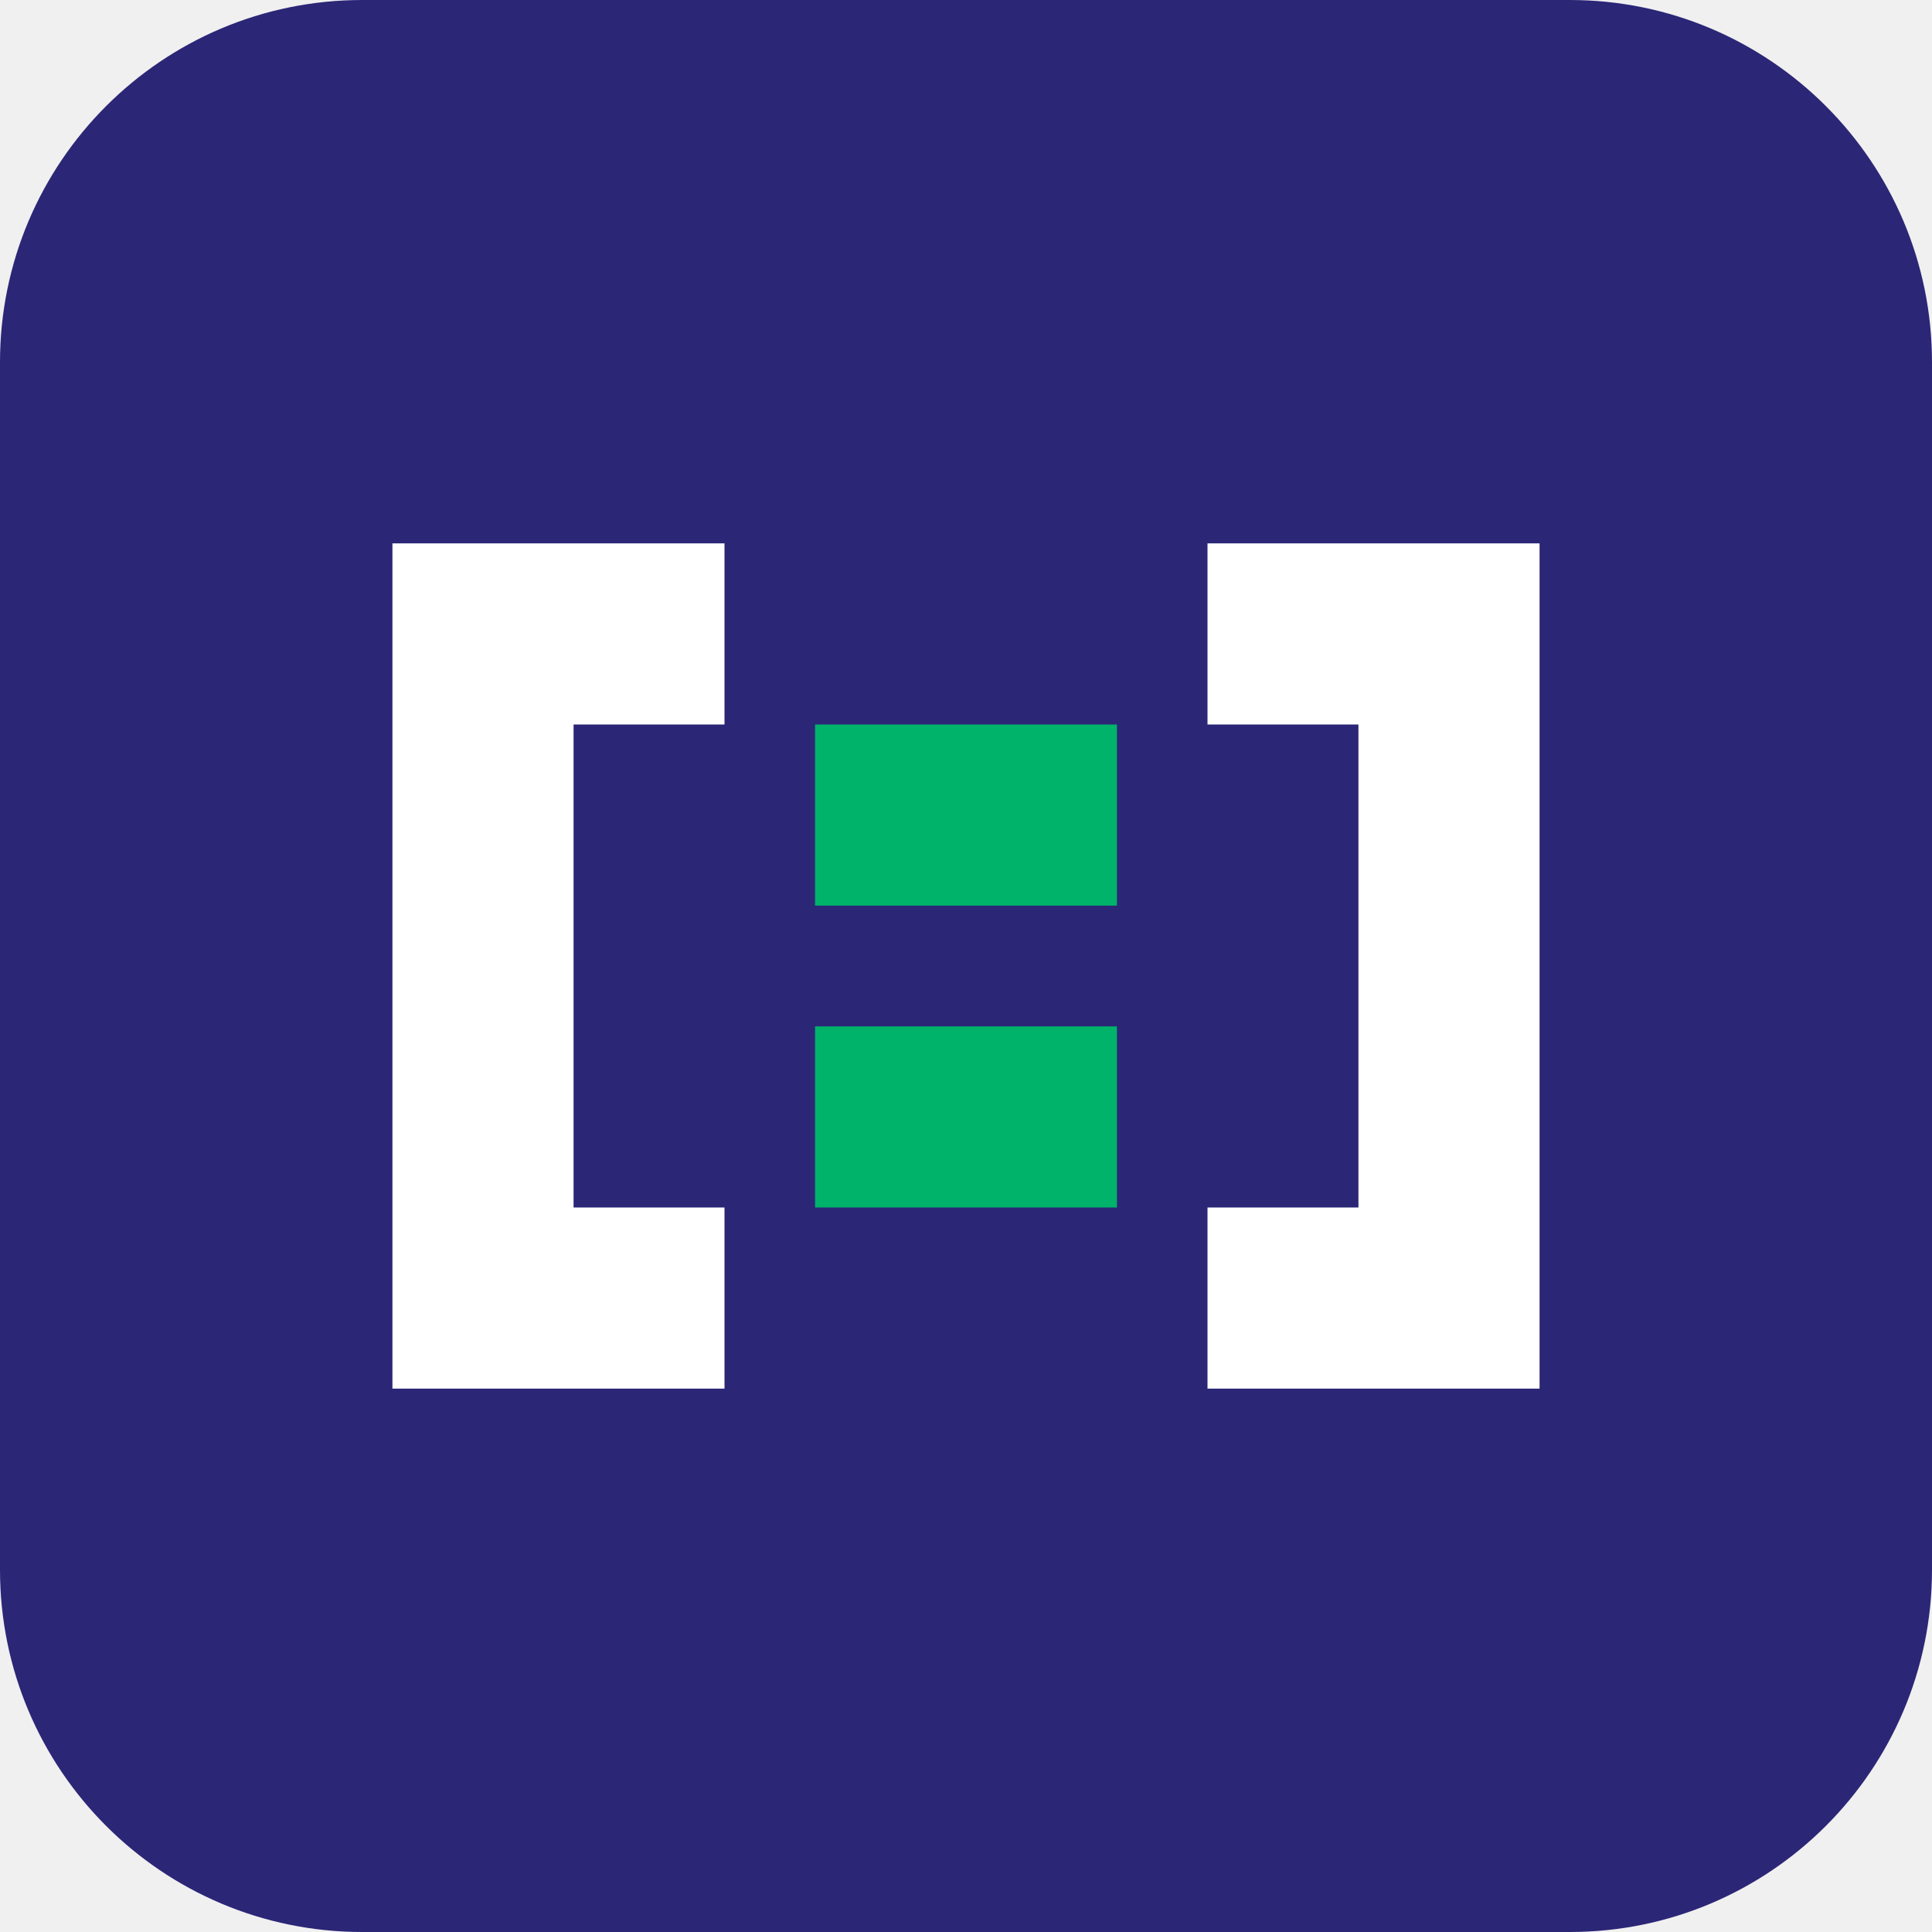
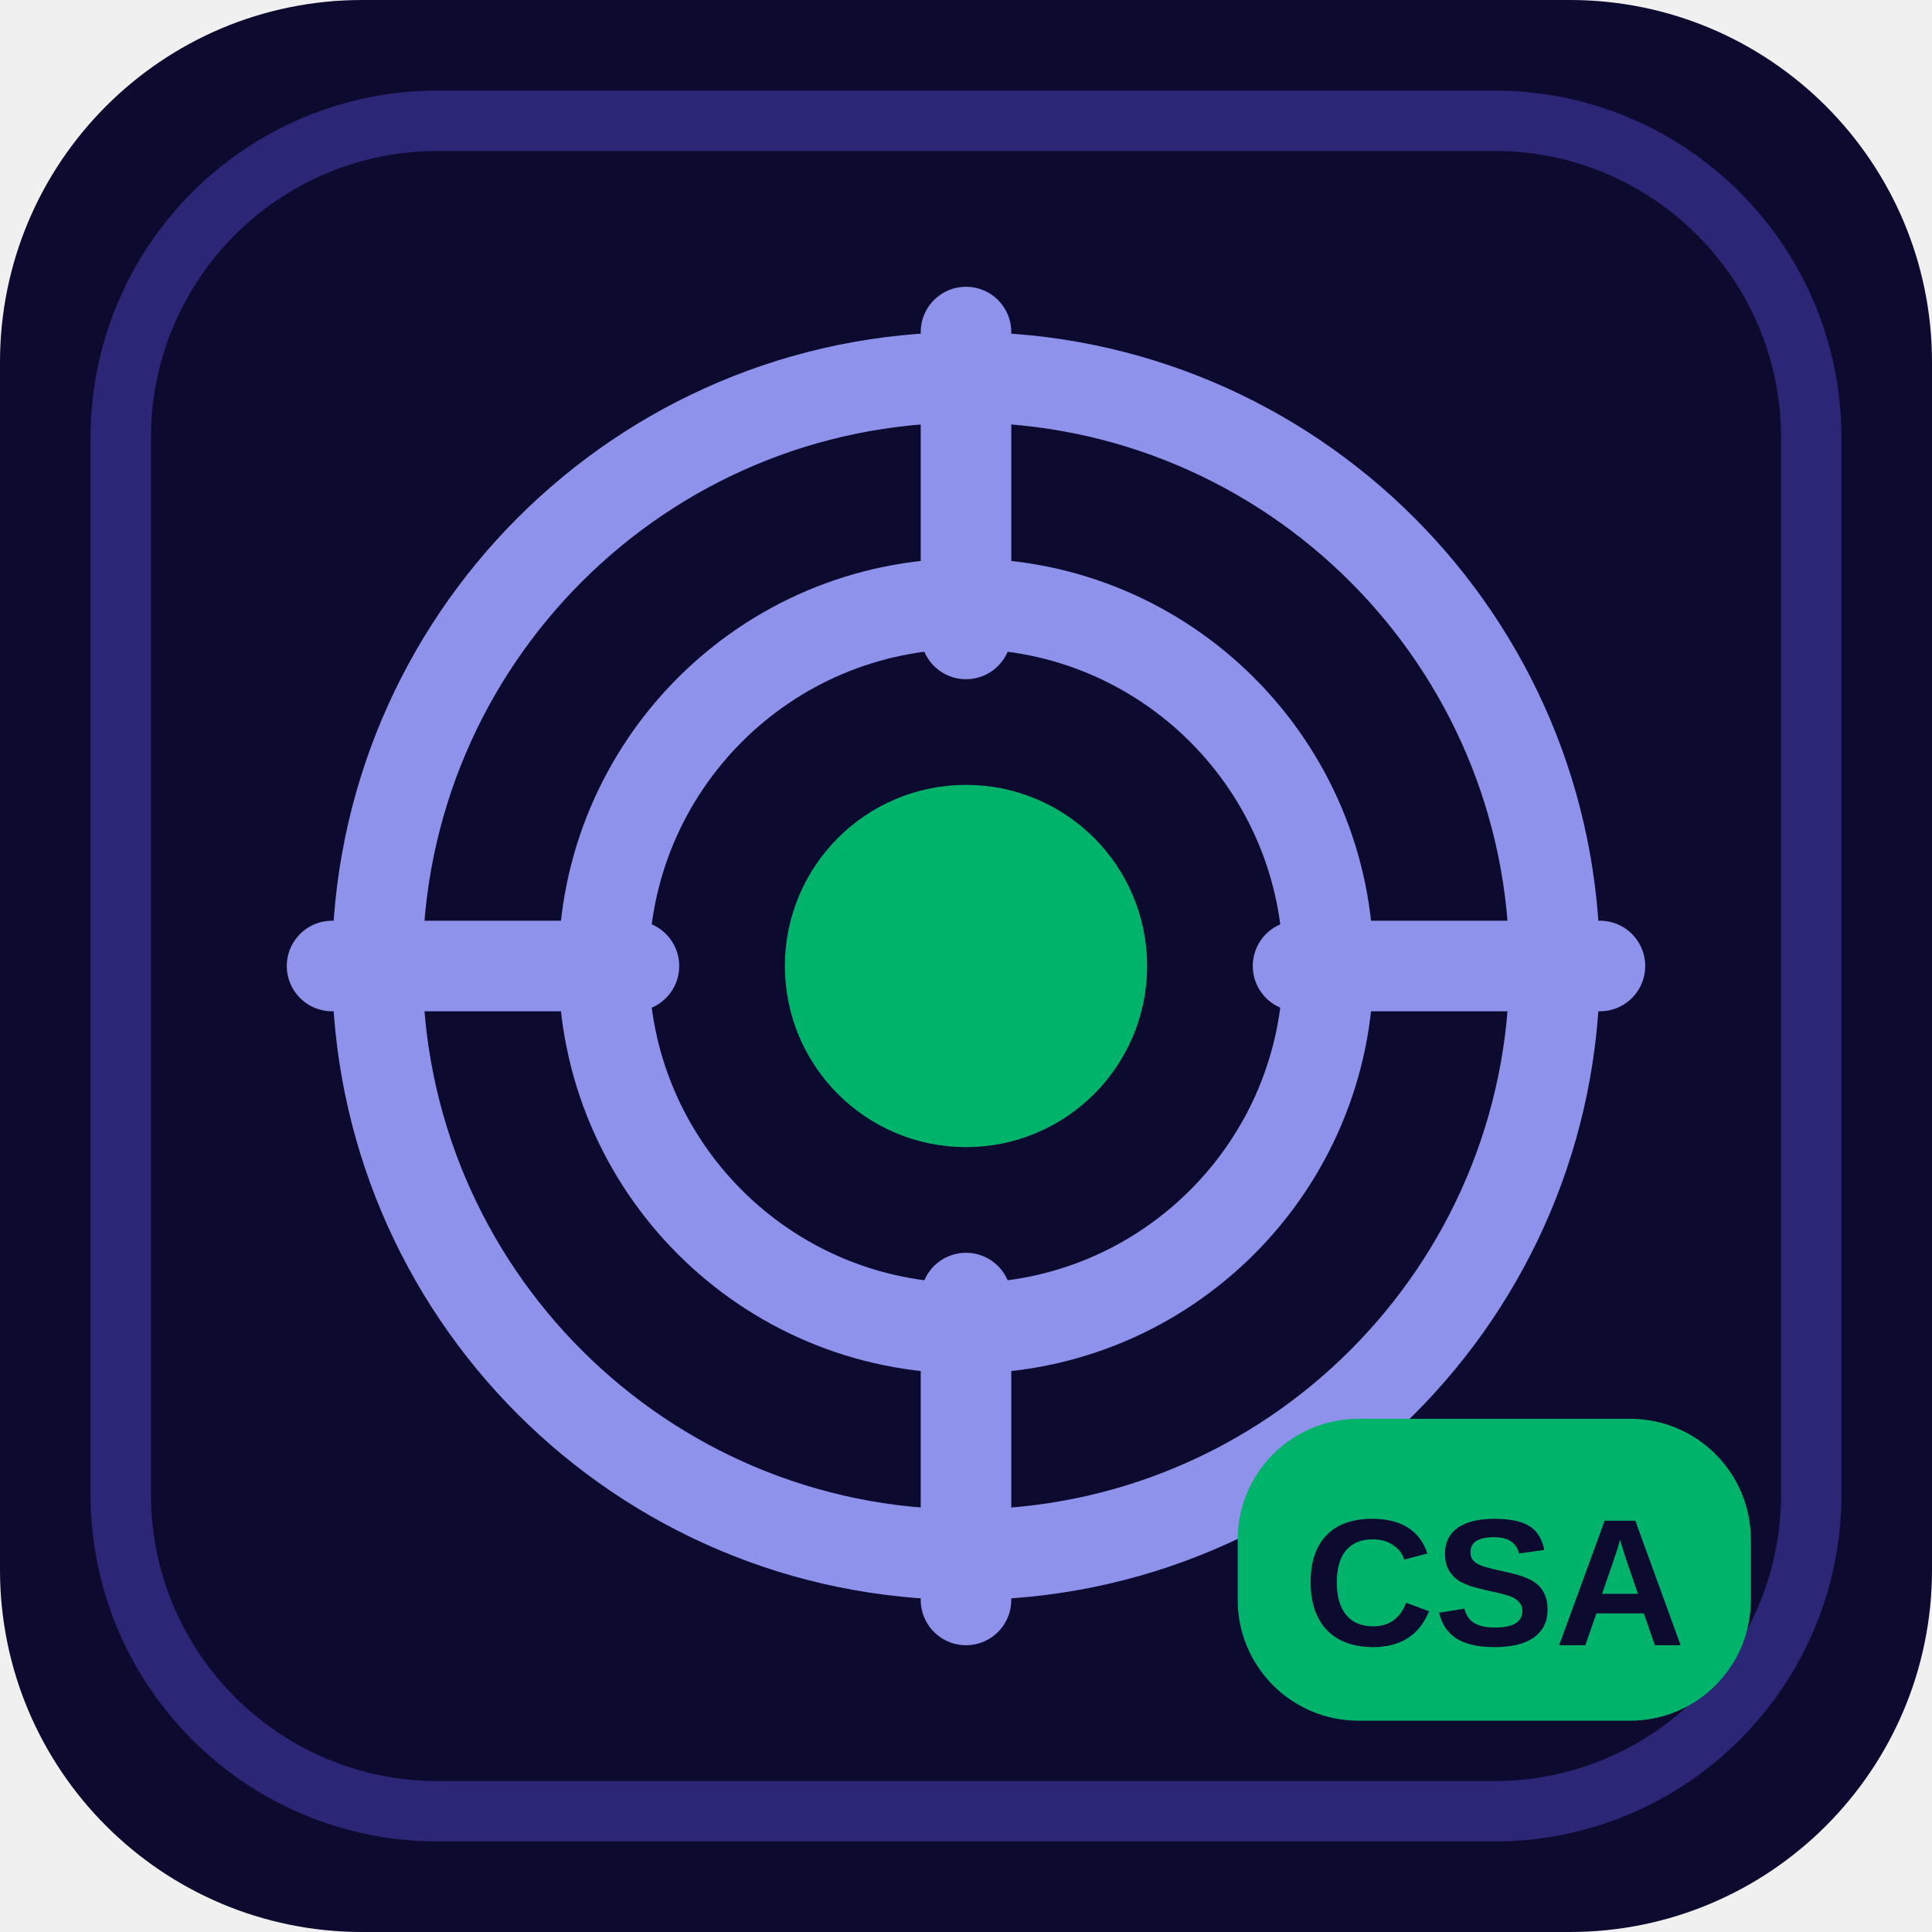
- <svg xmlns="http://www.w3.org/2000/svg" viewBox="0 0 64 64" role="img" aria-label="OC2 BOF Script Development">
-   <rect width="64" height="64" rx="12" fill="#2C2677" />
-   <path d="M13 18h11v6h-5v16h5v6H13zM51 18H40v6h5v16h-5v6h11z" fill="#fff" />
-   <path d="M27 24h10v6H27zm0 10h10v6H27z" fill="#00B36B" />
+ <svg xmlns="http://www.w3.org/2000/svg" width="128" height="128" viewBox="0 0 128 128" role="img" aria-label="cobalt-strike-aggressor-development icon">
+   <rect width="128" height="128" rx="24" fill="#0D0A30" />
+   <rect x="8" y="8" width="112" height="112" rx="21" fill="none" stroke="#2C2677" stroke-width="4" />
+   <g>
+     <circle cx="64" cy="64" r="39" fill="none" stroke="#8E92EB" stroke-width="6" />
+     <circle cx="64" cy="64" r="24" fill="none" stroke="#8E92EB" stroke-width="6" />
+     <circle cx="64" cy="64" r="9" fill="#00B36B" stroke="#00B36B" stroke-width="6" />
+     <line x1="64" y1="22" x2="64" y2="42" stroke="#8E92EB" stroke-width="6" stroke-linecap="round" />
+     <line x1="64" y1="86" x2="64" y2="106" stroke="#8E92EB" stroke-width="6" stroke-linecap="round" />
+     <line x1="22" y1="64" x2="42" y2="64" stroke="#8E92EB" stroke-width="6" stroke-linecap="round" />
+     <line x1="86" y1="64" x2="106" y2="64" stroke="#8E92EB" stroke-width="6" stroke-linecap="round" />
+   </g>
+   <rect x="82" y="94" width="34" height="20" rx="8" fill="#00B36B" />
+   <text x="99" y="109" fill="#0D0A30" font-family="Arial, Helvetica, sans-serif" font-size="12" font-weight="800" text-anchor="middle">CSA</text>
</svg>
